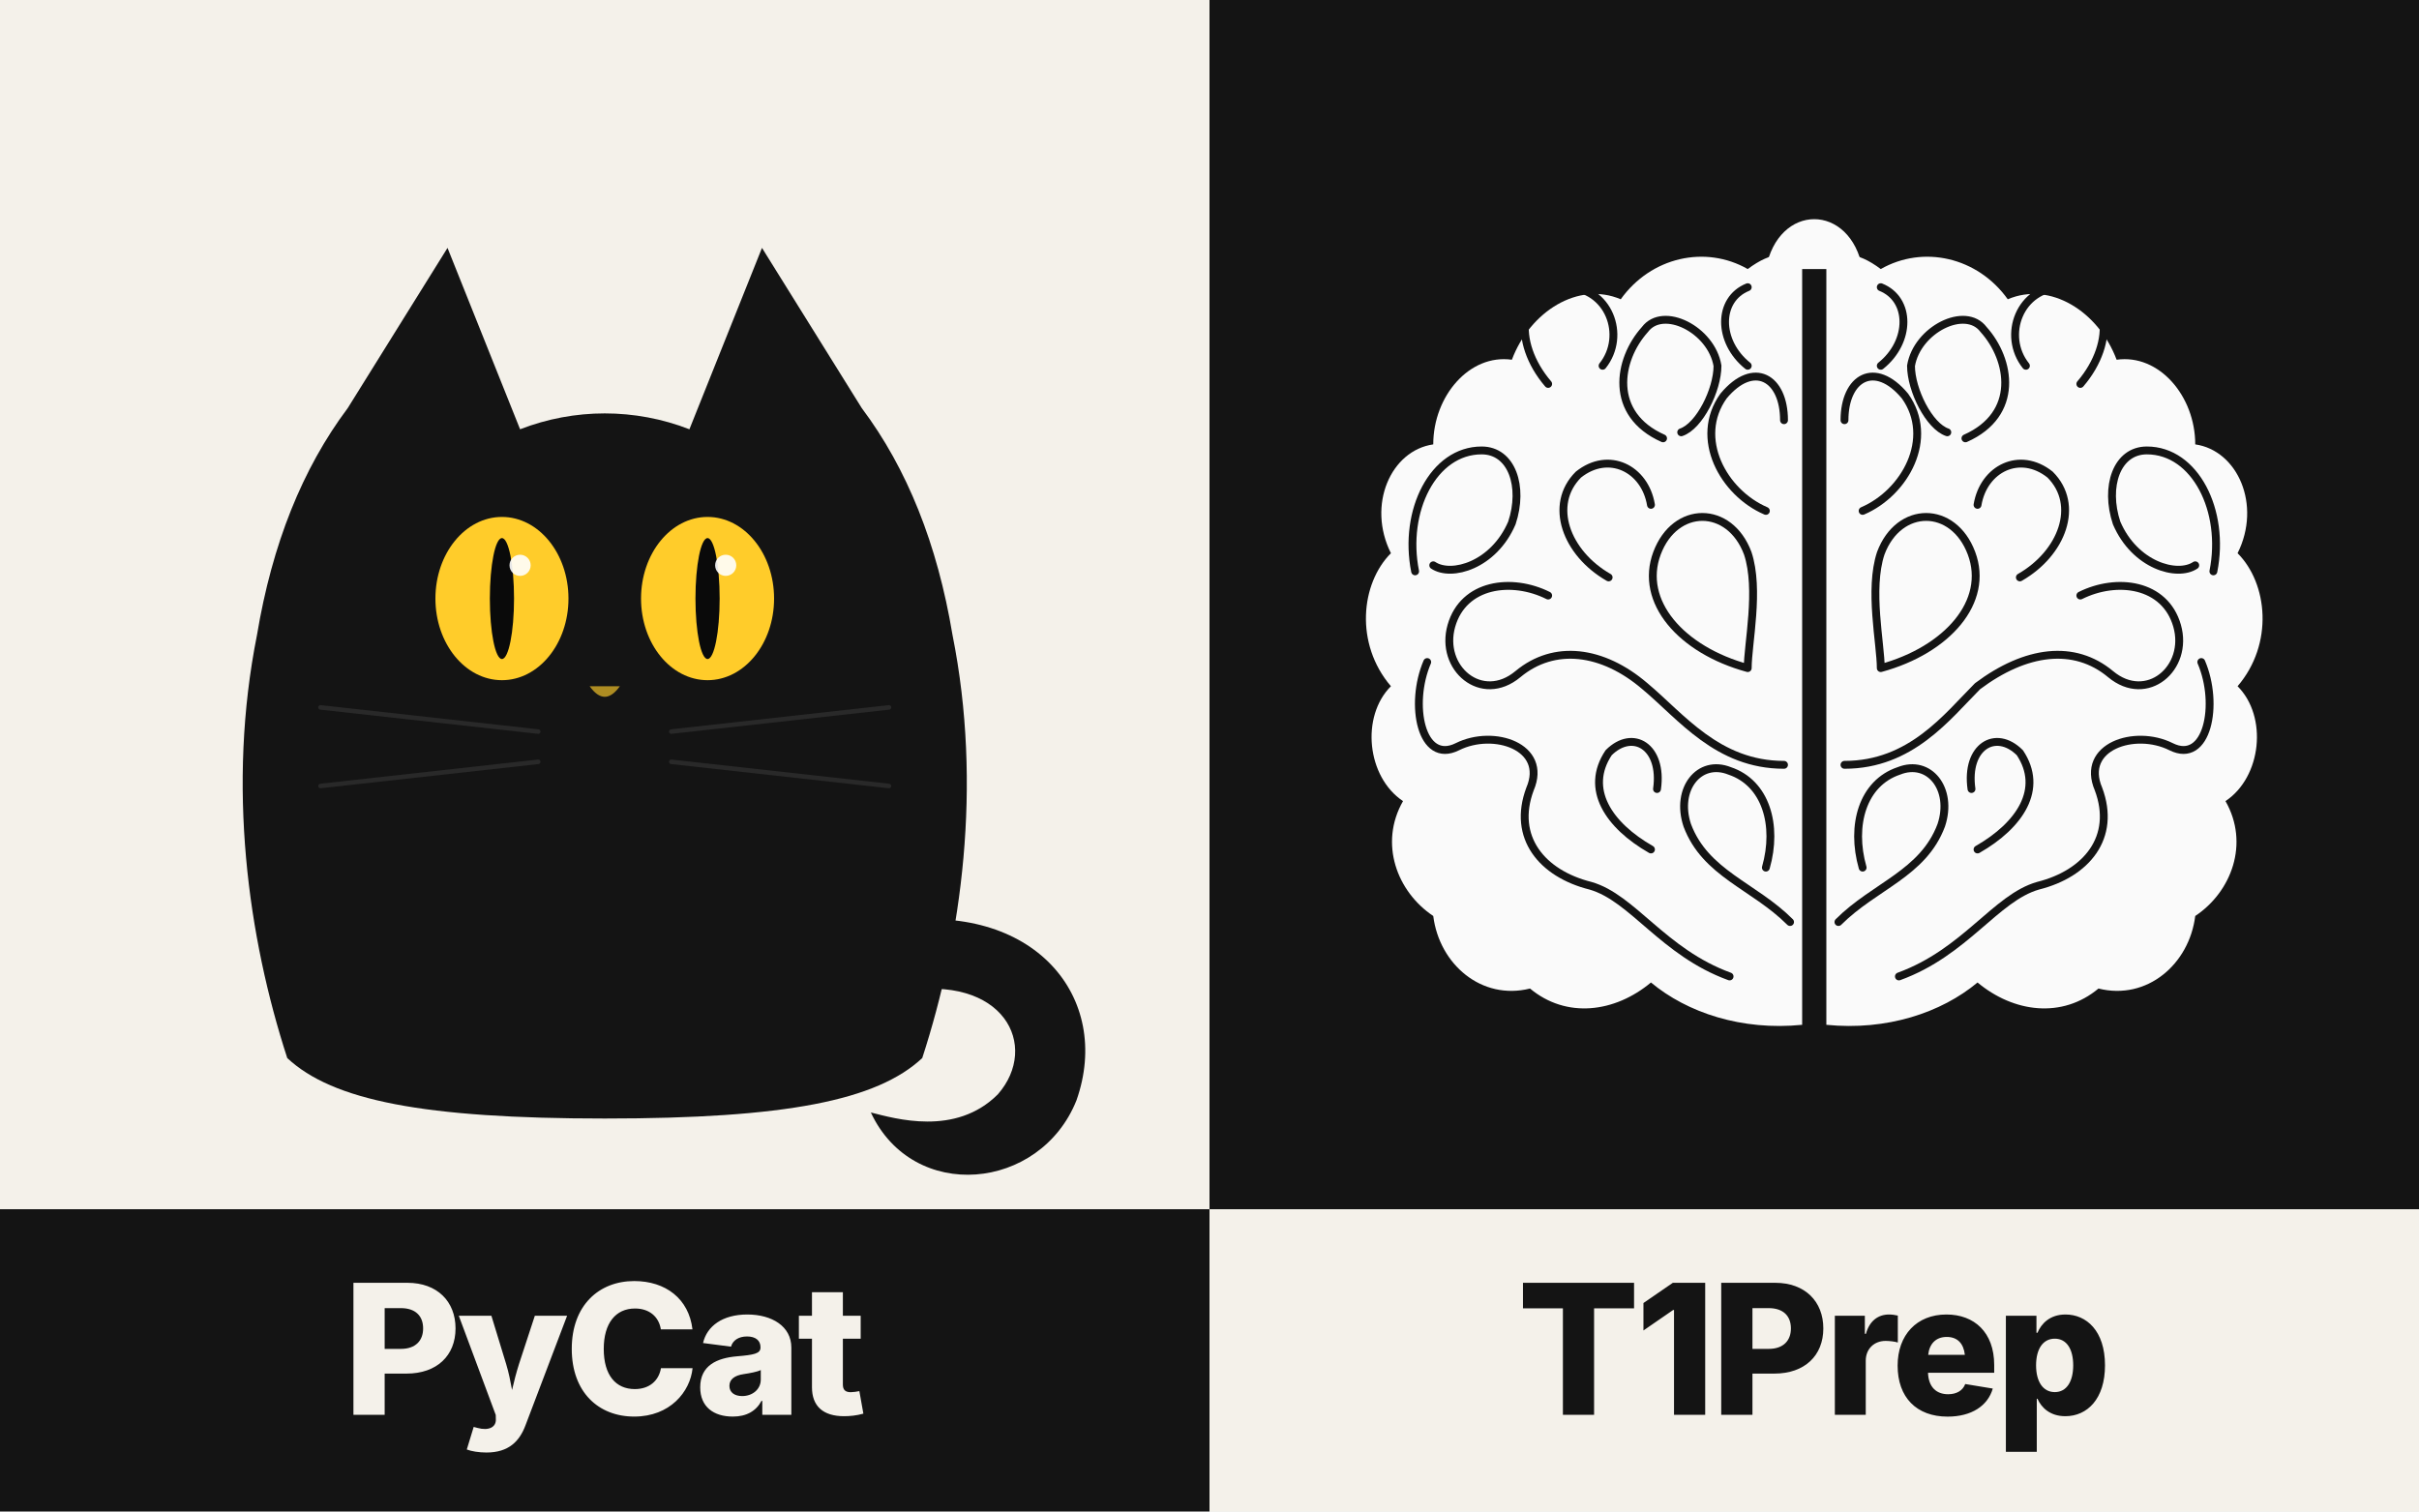
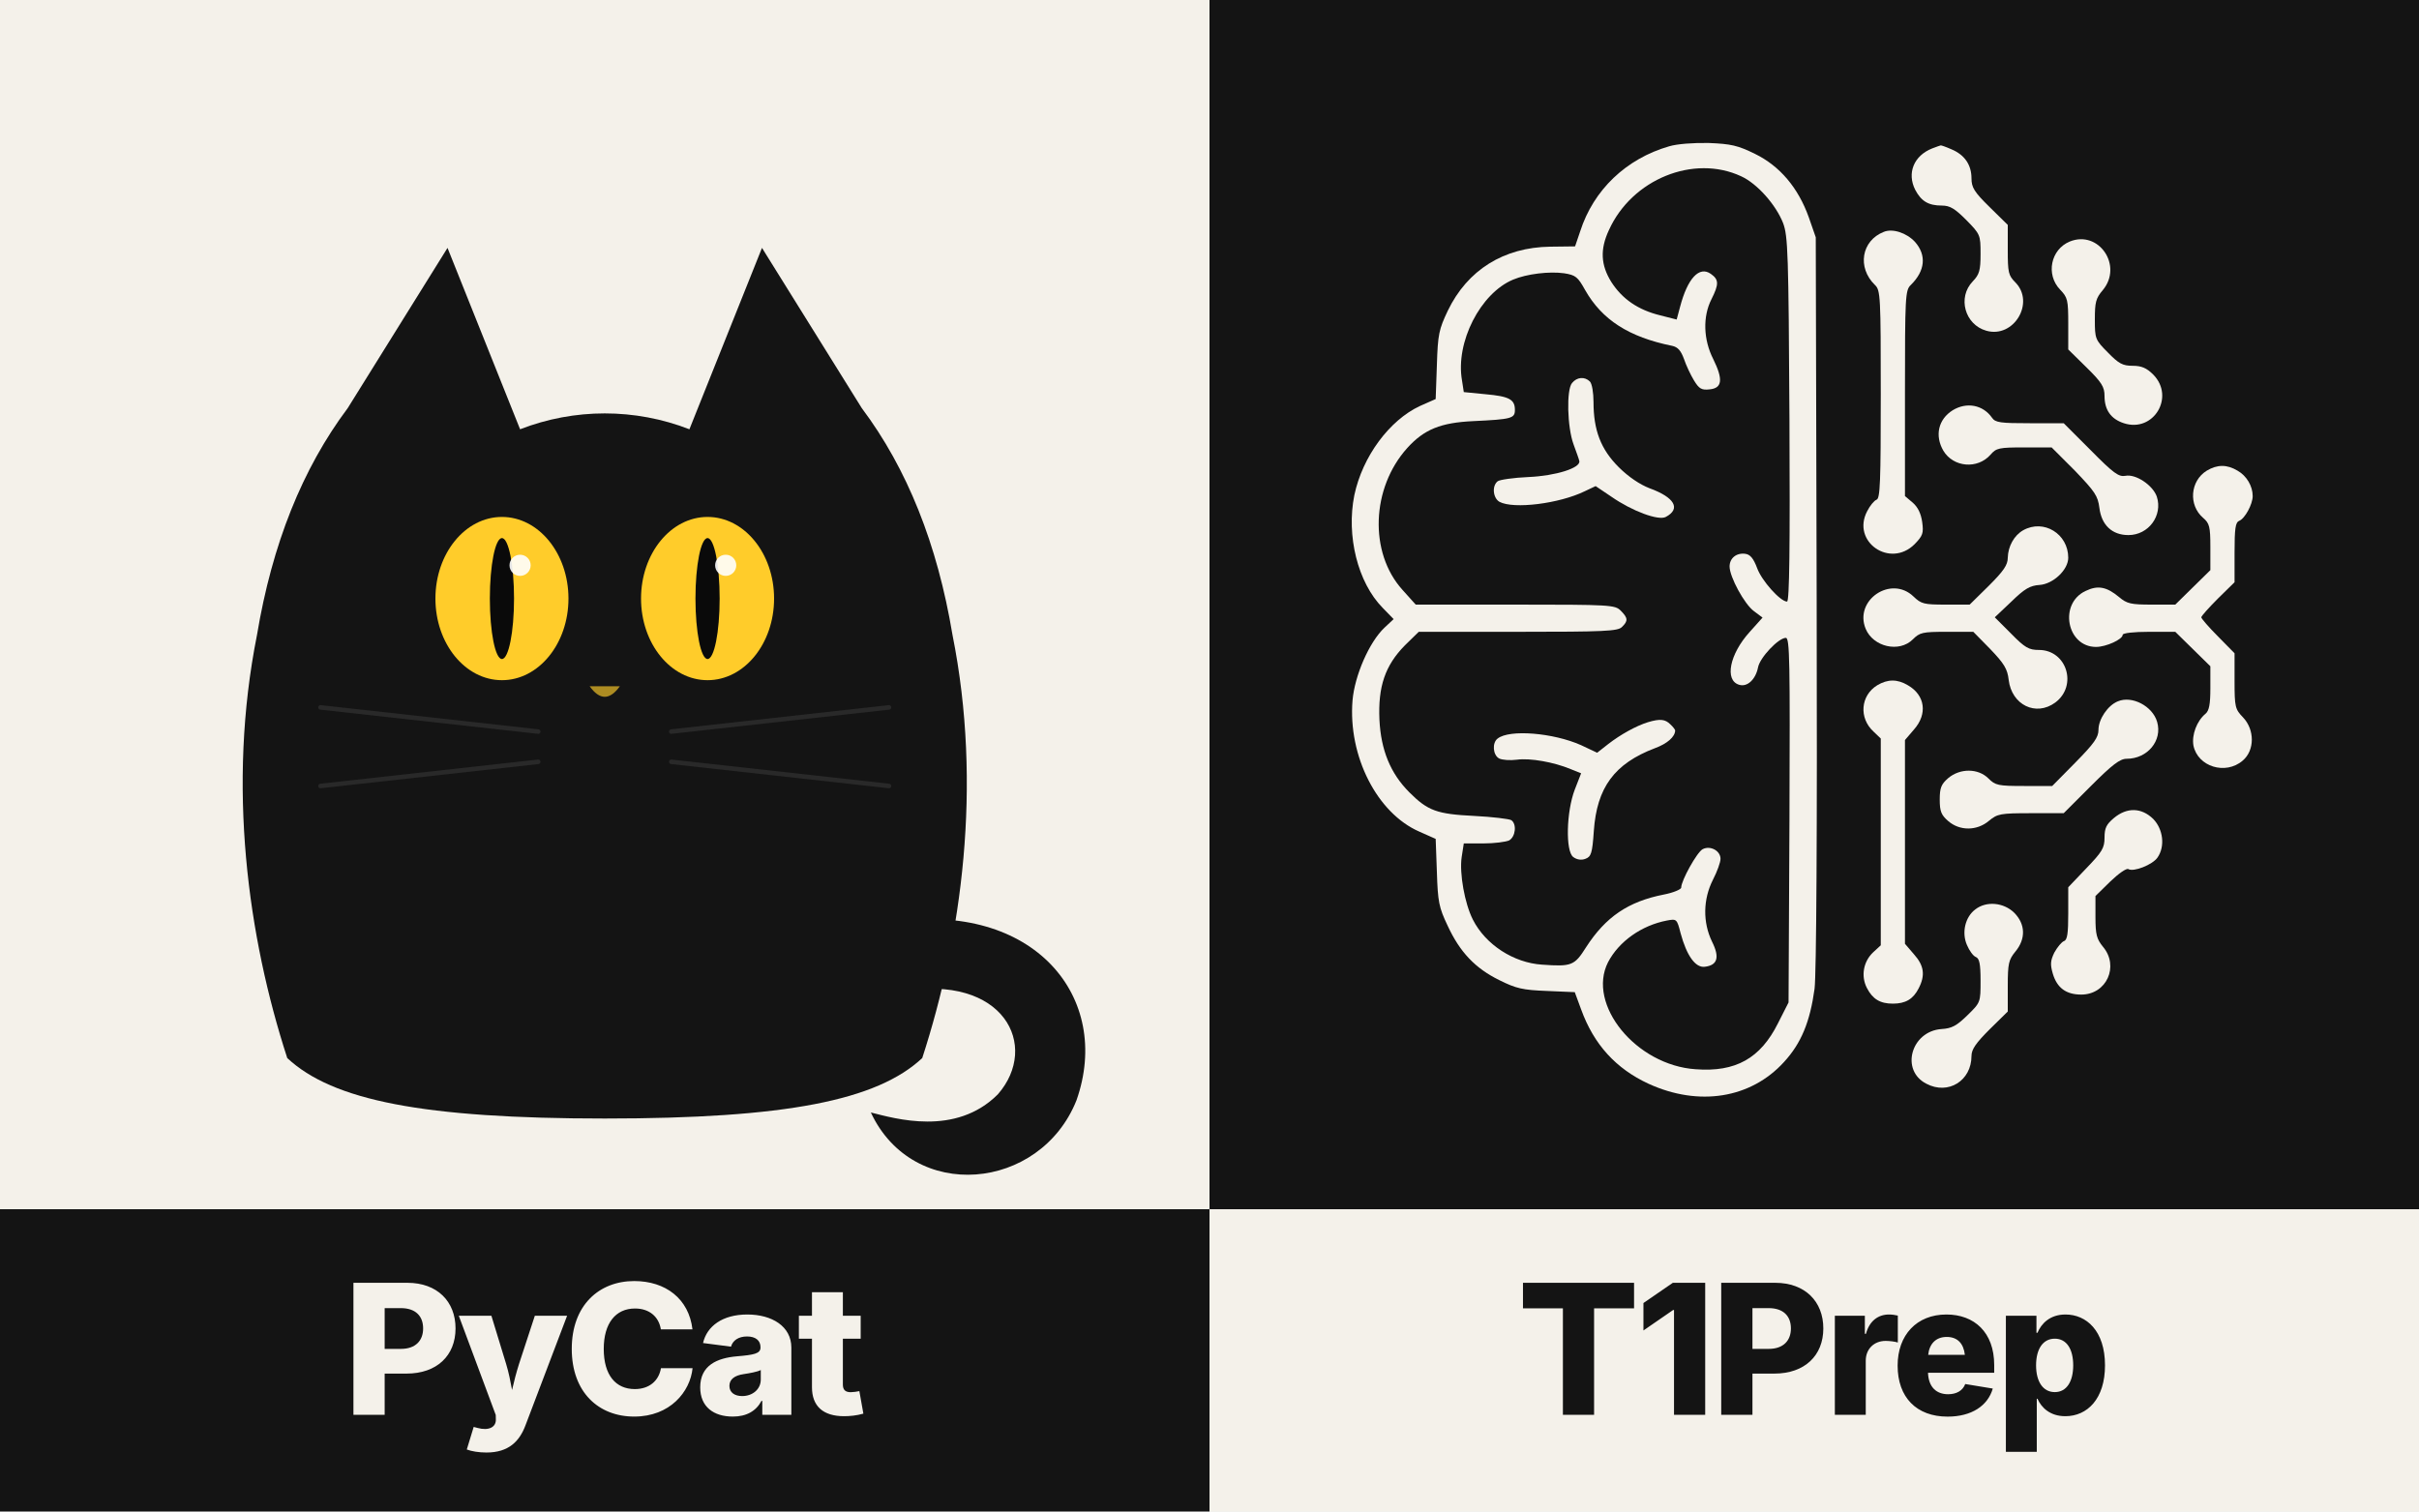
<svg xmlns="http://www.w3.org/2000/svg" viewBox="0 0 800 500" width="800" height="500">
  <rect x="0" y="0" width="400" height="400" fill="#f4f1ea" />
  <rect x="400" y="0" width="400" height="400" fill="#141414" />
  <rect x="0" y="400" width="400" height="100" fill="#141414" />
  <rect x="400" y="400" width="400" height="100" fill="#f4f1ea" />
  <g transform="translate(200, 220)">
    <path d="M 95 85 C 142 78, 168 110, 156 144 C 144 174, 102 178, 88 148 C 96 150, 116 156, 130 142 C 144 126, 132 102, 98 108 Z" fill="#141414" />
    <path d="M -105 130 C -118 90, -125 40, -115 -10 C -110 -40, -100 -65, -85 -85 L -52 -138 L -28 -78 C -10 -85, 10 -85, 28 -78 L 52 -138 L 85 -85 C 100 -65, 110 -40, 115 -10 C 125 40, 118 90, 105 130 C 90 144, 60 150, 0 150 C -60 150, -90 144, -105 130 Z" fill="#141414" />
    <ellipse cx="-34" cy="-22" rx="22" ry="27" fill="#FFCC2A" />
    <ellipse cx="34" cy="-22" rx="22" ry="27" fill="#FFCC2A" />
    <ellipse cx="-34" cy="-22" rx="4" ry="20" fill="#0a0a0a" />
    <ellipse cx="34" cy="-22" rx="4" ry="20" fill="#0a0a0a" />
    <circle cx="-28" cy="-33" r="3.5" fill="#ffffff" opacity="0.9" />
    <circle cx="40" cy="-33" r="3.5" fill="#ffffff" opacity="0.9" />
    <g stroke="#3a3a3a" stroke-width="1.5" stroke-linecap="round" opacity="0.55">
      <line x1="-22" y1="22" x2="-94" y2="14" />
      <line x1="-22" y1="32" x2="-94" y2="40" />
      <line x1="22" y1="22" x2="94" y2="14" />
      <line x1="22" y1="32" x2="94" y2="40" />
    </g>
    <path d="M -5 7 Q 0 14 5 7 Z" fill="#FFCC2A" opacity="0.65" />
  </g>
-   <g transform="translate(600, 205) rotate(180)">
-     <path d="M -16 116 C -12 138, 12 138, 16 116 Z" fill="#fafafa" />
-     <path d="M -4 -134              C -24 -136, -42 -130, -54 -120              C -66 -130, -82 -132, -94 -122              C -110 -126, -124 -114, -126 -98              C -138 -90, -144 -74, -136 -60              C -148 -52, -150 -32, -140 -22              C -152 -8, -150 12, -140 22              C -148 38, -140 56, -126 58              C -126 74, -114 88, -100 86              C -94 102, -78 112, -64 106              C -54 120, -36 124, -22 116              C -14 122, -8 122, -4 118              Z" fill="#fafafa" />
-     <path d="M 4 -134              C 24 -136, 42 -130, 54 -120              C 66 -130, 82 -132, 94 -122              C 110 -126, 124 -114, 126 -98              C 138 -90, 144 -74, 136 -60              C 148 -52, 150 -32, 140 -22              C 152 -8, 150 12, 140 22              C 148 38, 140 56, 126 58              C 126 74, 114 88, 100 86              C 94 102, 78 112, 64 106              C 54 120, 36 124, 22 116              C 14 122, 8 122, 4 118              Z" fill="#fafafa" />
-     <g stroke="#141414" stroke-width="2.6" fill="none" stroke-linecap="round" stroke-linejoin="round">
-       <path d="M -28 -118                C -50 -110, -60 -92, -74 -88                C -90 -84, -100 -72, -94 -56                C -88 -42, -106 -36, -118 -42                C -130 -48, -134 -28, -128 -14" />
-       <path d="M -8 -100                C -20 -88, -36 -84, -42 -68                C -46 -56, -38 -46, -28 -50                C -16 -54, -12 -68, -16 -82" />
-       <path d="M -54 -76                C -68 -68, -76 -56, -68 -44                C -60 -36, -50 -42, -52 -56" />
-       <path d="M -10 -48                C -32 -48, -44 -32, -54 -22                C -70 -10, -86 -8, -98 -18                C -110 -28, -124 -16, -120 -2                C -116 12, -100 14, -88 8" />
-       <path d="M -22 -16                C -44 -10, -58 6, -52 22                C -46 38, -28 38, -22 22                C -18 10, -22 -8, -22 -16" />
-       <path d="M -68 14                C -82 22, -88 38, -78 48                C -68 56, -56 50, -54 38" />
-       <path d="M -132 16                C -136 36, -126 56, -110 56                C -100 56, -96 44, -100 32                C -106 18, -120 14, -126 18" />
-       <path d="M -16 36                C -30 42, -40 60, -30 74                C -20 86, -10 80, -10 66" />
-       <path d="M -50 60                C -68 68, -65 86, -56 96                C -50 104, -34 96, -32 84                C -32 76, -38 64, -44 62" />
-       <path d="M -88 78                C -100 92, -98 110, -82 110                C -68 110, -62 94, -70 84" />
-       <path d="M -22 84                C -32 92, -32 106, -22 110" />
-     </g>
-     <g stroke="#141414" stroke-width="2.6" fill="none" stroke-linecap="round" stroke-linejoin="round">
-       <path d="M 28 -118 C 50 -110, 60 -92, 74 -88 C 90 -84, 100 -72, 94 -56 C 88 -42, 106 -36, 118 -42 C 130 -48, 134 -28, 128 -14" />
-       <path d="M 8 -100 C 20 -88, 36 -84, 42 -68 C 46 -56, 38 -46, 28 -50 C 16 -54, 12 -68, 16 -82" />
-       <path d="M 54 -76 C 68 -68, 76 -56, 68 -44 C 60 -36, 50 -42, 52 -56" />
-       <path d="M 10 -48 C 32 -48, 44 -32, 56 -22 C 70 -10, 86 -8, 98 -18 C 110 -28, 124 -16, 120 -2 C 116 12, 100 14, 88 8" />
-       <path d="M 22 -16 C 44 -10, 58 6, 52 22 C 46 38, 28 38, 22 22 C 18 10, 22 -8, 22 -16" />
-       <path d="M 68 14 C 82 22, 88 38, 78 48 C 68 56, 56 50, 54 38" />
-       <path d="M 132 16 C 136 36, 126 56, 110 56 C 100 56, 96 44, 100 32 C 106 18, 120 14, 126 18" />
-       <path d="M 16 36 C 30 42, 40 60, 30 74 C 20 86, 10 80, 10 66" />
-       <path d="M 50 60 C 68 68, 65 86, 56 96 C 50 104, 34 96, 32 84 C 32 76, 38 64, 44 62" />
-       <path d="M 88 78 C 100 92, 98 110, 82 110 C 68 110, 62 94, 70 84" />
-       <path d="M 22 84 C 32 92, 32 106, 22 110" />
-     </g>
+   <g transform="translate(420,390) scale(0.1,-0.1)" fill="#f4f1ea" stroke="none">
+     <path d="M1320 3416 c-142 -41 -250 -144 -294 -281 l-17 -50 -82 -1 c-154 -2 -274 -77 -339 -212 -29 -61 -33 -78 -36 -179 l-4 -113 -52 -23 c-101 -47 -190 -167 -217 -295 -27 -134 11 -289 94 -373 l36 -37 -30 -28 c-51 -48 -99 -159 -106 -241 -15 -184 81 -373 221 -434 l54 -24 4 -110 c3 -98 7 -117 35 -176 41 -89 92 -142 171 -181 56 -28 78 -33 158 -36 l92 -4 21 -57 c42 -116 115 -196 223 -246 166 -76 338 -49 448 72 57 62 86 133 101 242 6 48 9 512 7 1281 l-3 1205 -23 66 c-35 98 -96 170 -178 210 -57 28 -79 33 -153 36 -50 1 -105 -3 -131 -11z m238 -99 c53 -24 115 -94 139 -155 16 -43 18 -98 21 -649 2 -420 0 -603 -8 -603 -22 0 -84 69 -99 111 -12 32 -23 45 -39 47 -29 4 -52 -14 -52 -42 0 -34 49 -125 81 -148 l28 -21 -43 -48 c-66 -73 -83 -159 -35 -174 27 -9 55 17 63 57 6 33 68 98 92 98 13 0 14 -77 12 -603 l-3 -603 -35 -69 c-58 -116 -140 -162 -272 -152 -197 13 -361 214 -290 354 36 69 111 122 195 138 32 6 33 5 45 -42 20 -74 49 -115 80 -111 42 5 50 31 24 83 -31 64 -30 140 3 205 14 27 25 58 25 69 0 27 -34 45 -59 32 -19 -10 -71 -104 -71 -127 0 -6 -26 -17 -57 -23 -118 -23 -193 -74 -258 -175 -38 -60 -47 -64 -145 -57 -94 6 -187 66 -229 149 -27 53 -45 153 -37 207 l7 45 65 0 c36 0 74 5 85 10 21 12 26 54 7 67 -7 4 -62 11 -123 14 -123 6 -153 17 -214 78 -63 63 -94 140 -99 240 -5 110 19 180 84 246 l46 45 328 0 c285 0 331 2 344 16 21 20 20 30 -4 54 -19 19 -33 20 -349 20 l-329 0 -44 49 c-111 123 -103 337 16 469 56 62 111 84 219 89 126 6 137 9 137 37 0 35 -19 45 -98 52 l-71 7 -6 39 c-22 126 61 288 169 333 45 19 120 28 169 21 38 -6 45 -12 69 -55 56 -99 145 -156 288 -185 19 -4 29 -16 39 -43 7 -21 22 -53 33 -71 17 -28 25 -33 52 -30 42 4 45 33 12 100 -33 65 -35 141 -6 198 25 50 25 65 -2 84 -38 27 -77 -14 -102 -110 l-11 -41 -55 14 c-73 18 -125 54 -161 110 -35 56 -38 108 -8 172 76 168 280 251 437 178z" />
+     <path d="M999 2633 c-19 -22 -16 -146 5 -203 9 -25 18 -49 19 -55 5 -23 -78 -49 -168 -53 -49 -2 -96 -9 -102 -14 -20 -16 -15 -56 6 -68 47 -25 198 -6 282 35 l36 17 52 -35 c69 -48 156 -80 180 -67 51 27 29 65 -54 95 -31 12 -69 37 -102 70 -59 59 -83 122 -83 215 0 31 -5 61 -12 68 -17 17 -43 15 -59 -5z" />
+     <path d="M1250 1511 c-39 -12 -91 -41 -131 -72 l-37 -29 -53 25 c-92 41 -237 53 -276 22 -19 -14 -16 -55 5 -66 10 -5 36 -7 59 -4 43 6 122 -8 177 -31 l35 -14 -21 -54 c-28 -73 -31 -204 -5 -223 12 -9 27 -11 40 -6 19 7 23 18 28 92 10 144 68 223 202 274 41 15 67 38 67 59 0 2 -7 12 -16 20 -17 17 -34 19 -74 7z" />
+     <path d="M2190 3409 c-61 -24 -84 -82 -56 -137 20 -38 44 -52 88 -52 27 0 43 -10 81 -48 46 -47 47 -49 47 -112 0 -55 -4 -68 -26 -91 -51 -53 -26 -143 45 -163 91 -26 162 93 96 160 -23 23 -25 33 -25 107 l0 83 -60 59 c-51 50 -60 65 -60 95 0 45 -23 78 -66 96 -18 8 -35 14 -36 13 -2 0 -14 -5 -28 -10z" />
+     <path d="M2030 3133 c-74 -29 -89 -118 -29 -176 18 -17 19 -39 19 -361 0 -291 -2 -345 -14 -349 -8 -3 -22 -20 -31 -38 -53 -101 76 -190 157 -109 27 28 30 36 25 73 -4 28 -14 49 -31 64 l-26 22 0 340 c0 319 1 341 19 358 48 47 53 99 14 143 -28 30 -74 45 -103 33z" />
+     <path d="M2645 3101 c-63 -26 -80 -109 -32 -159 25 -26 27 -34 27 -113 l0 -85 60 -59 c51 -50 60 -65 60 -95 0 -46 21 -76 64 -90 98 -32 170 87 97 161 -22 22 -39 29 -68 29 -33 0 -46 7 -82 44 -42 42 -43 46 -43 109 0 57 3 70 26 97 68 81 -13 200 -109 161z" />
+     <path d="M2258 2543 c-48 -30 -60 -84 -31 -134 33 -55 113 -62 156 -13 19 22 28 24 112 24 l90 0 77 -77 c66 -69 76 -83 81 -123 7 -57 42 -90 96 -90 67 0 114 65 94 127 -13 38 -70 76 -104 69 -22 -4 -39 8 -115 85 l-89 89 -112 0 c-97 0 -114 2 -125 18 -30 43 -84 53 -130 25z" />
+     <path d="M3098 2343 c-55 -34 -61 -114 -12 -156 21 -18 24 -29 24 -97 l0 -76 -58 -57 -58 -57 -78 0 c-69 0 -82 3 -108 25 -41 34 -70 40 -111 20 -89 -42 -62 -185 35 -185 33 0 88 25 88 40 0 6 37 10 87 10 l87 0 58 -57 58 -57 0 -72 c0 -53 -4 -75 -16 -85 -29 -24 -46 -70 -40 -105 14 -70 106 -99 163 -50 40 34 40 102 1 143 -26 27 -28 34 -28 120 l0 92 -55 56 c-30 30 -55 59 -55 63 0 4 25 32 55 62 l55 54 0 98 c0 80 3 100 15 105 19 7 45 55 45 82 0 33 -20 67 -50 84 -35 21 -67 21 -102 0z" />
+     <path d="M2491 2146 c-30 -17 -50 -53 -51 -91 0 -24 -14 -44 -63 -93 l-63 -62 -79 0 c-72 0 -81 2 -107 27 -74 71 -197 -12 -158 -107 25 -60 111 -80 156 -35 23 23 32 25 112 25 l88 0 56 -57 c46 -48 57 -66 61 -102 10 -83 90 -122 154 -75 75 56 38 174 -54 174 -33 0 -46 7 -92 54 l-54 54 55 52 c44 43 62 53 93 55 45 3 95 50 95 90 0 79 -81 129 -149 91z" />
+     <path d="M2008 1633 c-55 -34 -61 -108 -12 -153 l24 -23 0 -342 0 -342 -25 -23 c-33 -31 -41 -79 -21 -118 19 -37 44 -52 86 -52 42 0 67 15 85 50 23 44 18 76 -15 113 l-30 35 0 337 0 337 30 35 c45 51 37 113 -20 146 -35 21 -67 21 -102 0z" />
+     <path d="M2804 1580 c-33 -13 -64 -59 -64 -94 0 -25 -14 -45 -77 -109 l-76 -77 -93 0 c-86 0 -95 2 -118 25 -34 34 -94 34 -133 1 -23 -20 -28 -32 -28 -71 0 -39 5 -51 28 -71 38 -33 95 -33 135 1 28 23 37 25 139 25 l108 0 90 90 c71 71 96 90 118 90 69 0 119 60 101 122 -15 52 -83 88 -130 68z" />
+     <path d="M2791 1194 c-25 -21 -31 -33 -31 -65 0 -34 -8 -47 -60 -101 l-60 -63 0 -86 c0 -67 -3 -88 -14 -92 -8 -3 -22 -20 -32 -38 -13 -27 -14 -39 -5 -70 14 -47 44 -69 94 -69 84 0 126 94 72 158 -21 26 -25 40 -25 99 l0 69 49 48 c28 27 54 45 60 41 17 -10 79 14 96 38 26 37 19 94 -14 128 -39 38 -87 39 -130 3z" />
+     <path d="M2333 892 c-34 -25 -46 -77 -28 -118 8 -19 21 -37 30 -40 11 -5 15 -22 15 -78 0 -72 0 -72 -44 -115 -35 -34 -51 -43 -85 -45 -101 -7 -137 -137 -50 -181 72 -38 149 10 149 92 0 22 15 43 60 88 l60 59 0 84 c0 75 3 87 25 114 35 42 34 91 -4 129 -35 34 -92 39 -128 11z" />
  </g>
  <text x="200" y="468" font-family="'Helvetica Neue','Inter','Arial',sans-serif" font-size="60" font-weight="800" fill="#f4f1ea" text-anchor="middle" letter-spacing="-1.5">PyCat</text>
  <text x="600" y="468" font-family="'Helvetica Neue','Inter','Arial',sans-serif" font-size="60" font-weight="800" fill="#141414" text-anchor="middle" letter-spacing="-1.5">T1Prep</text>
</svg>
